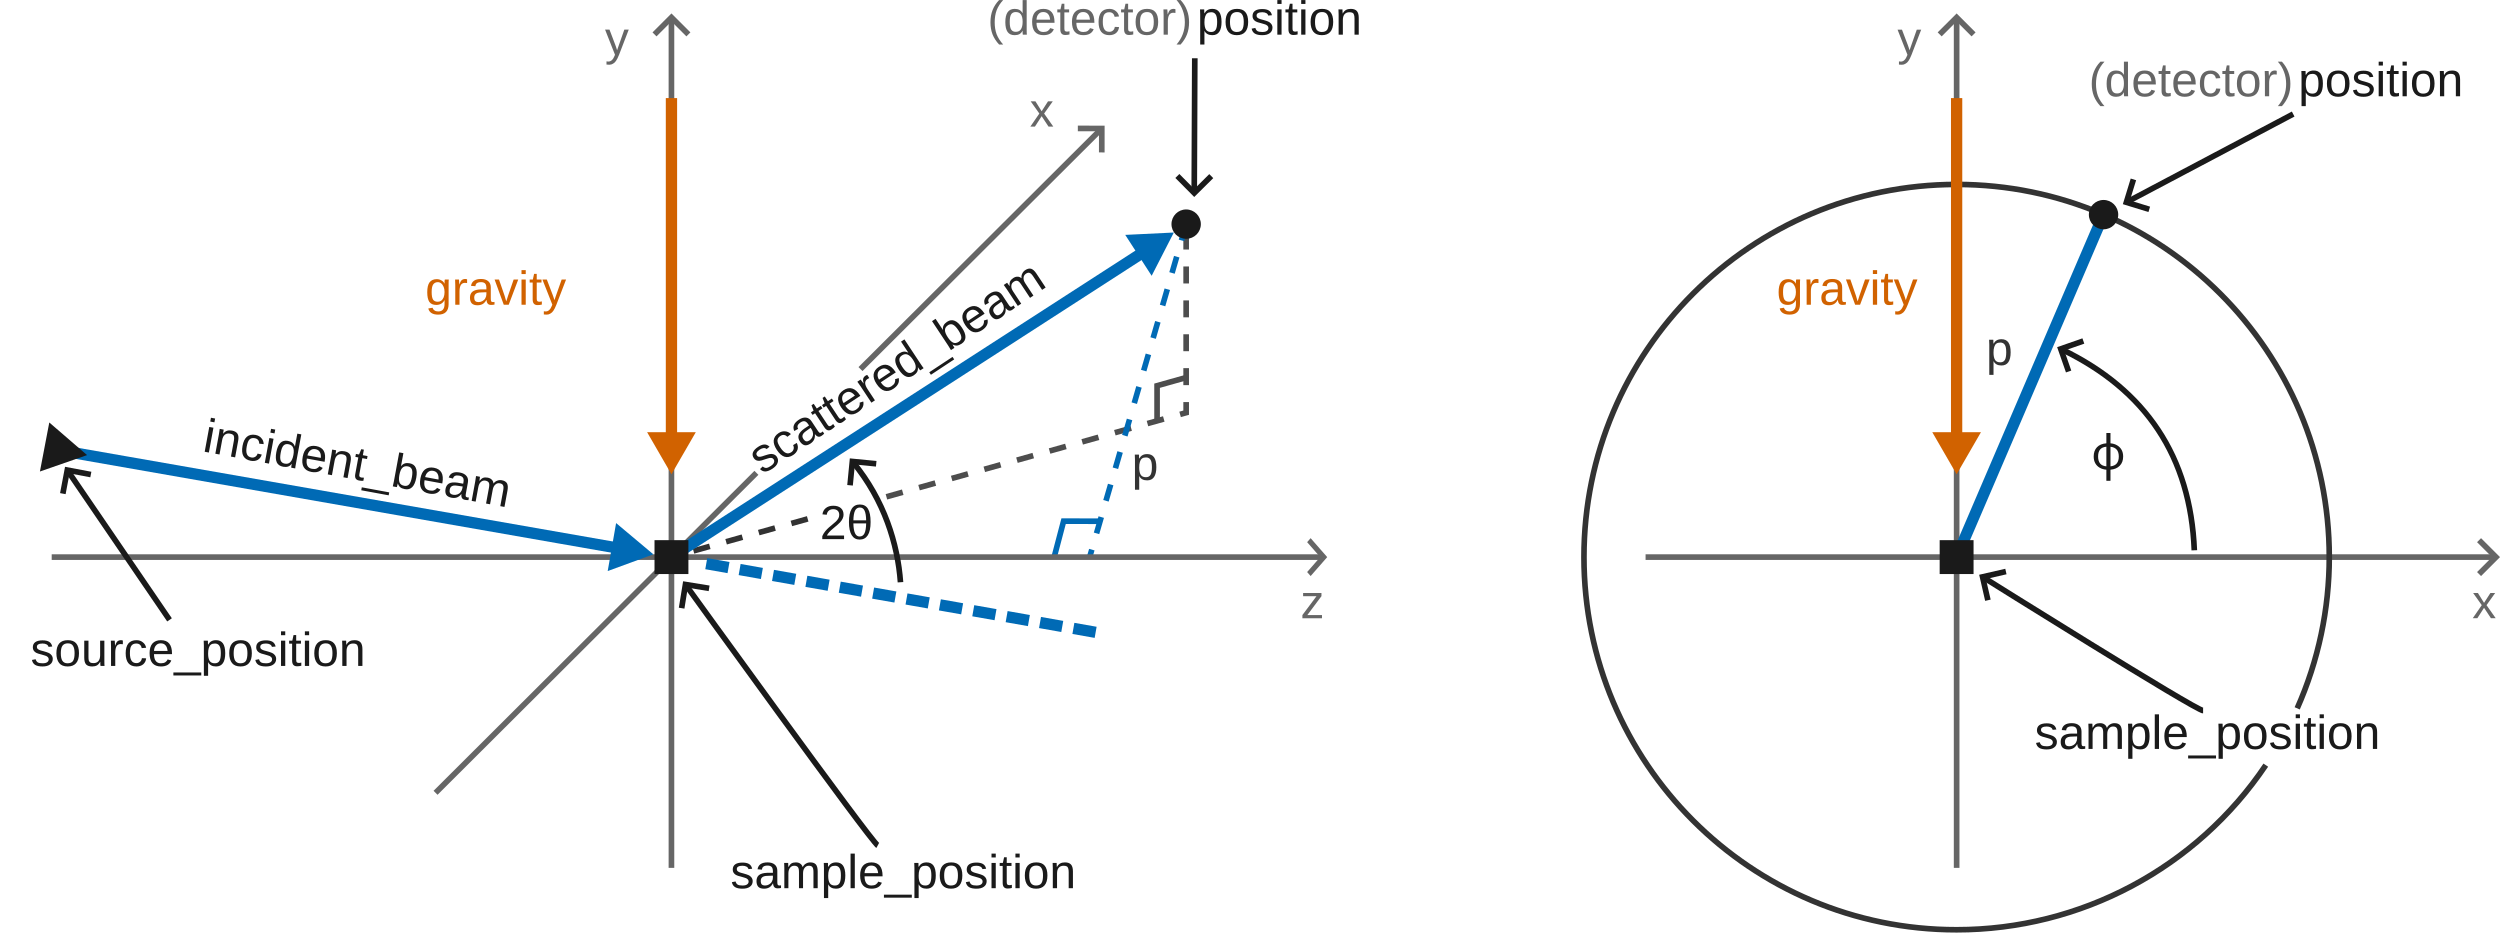
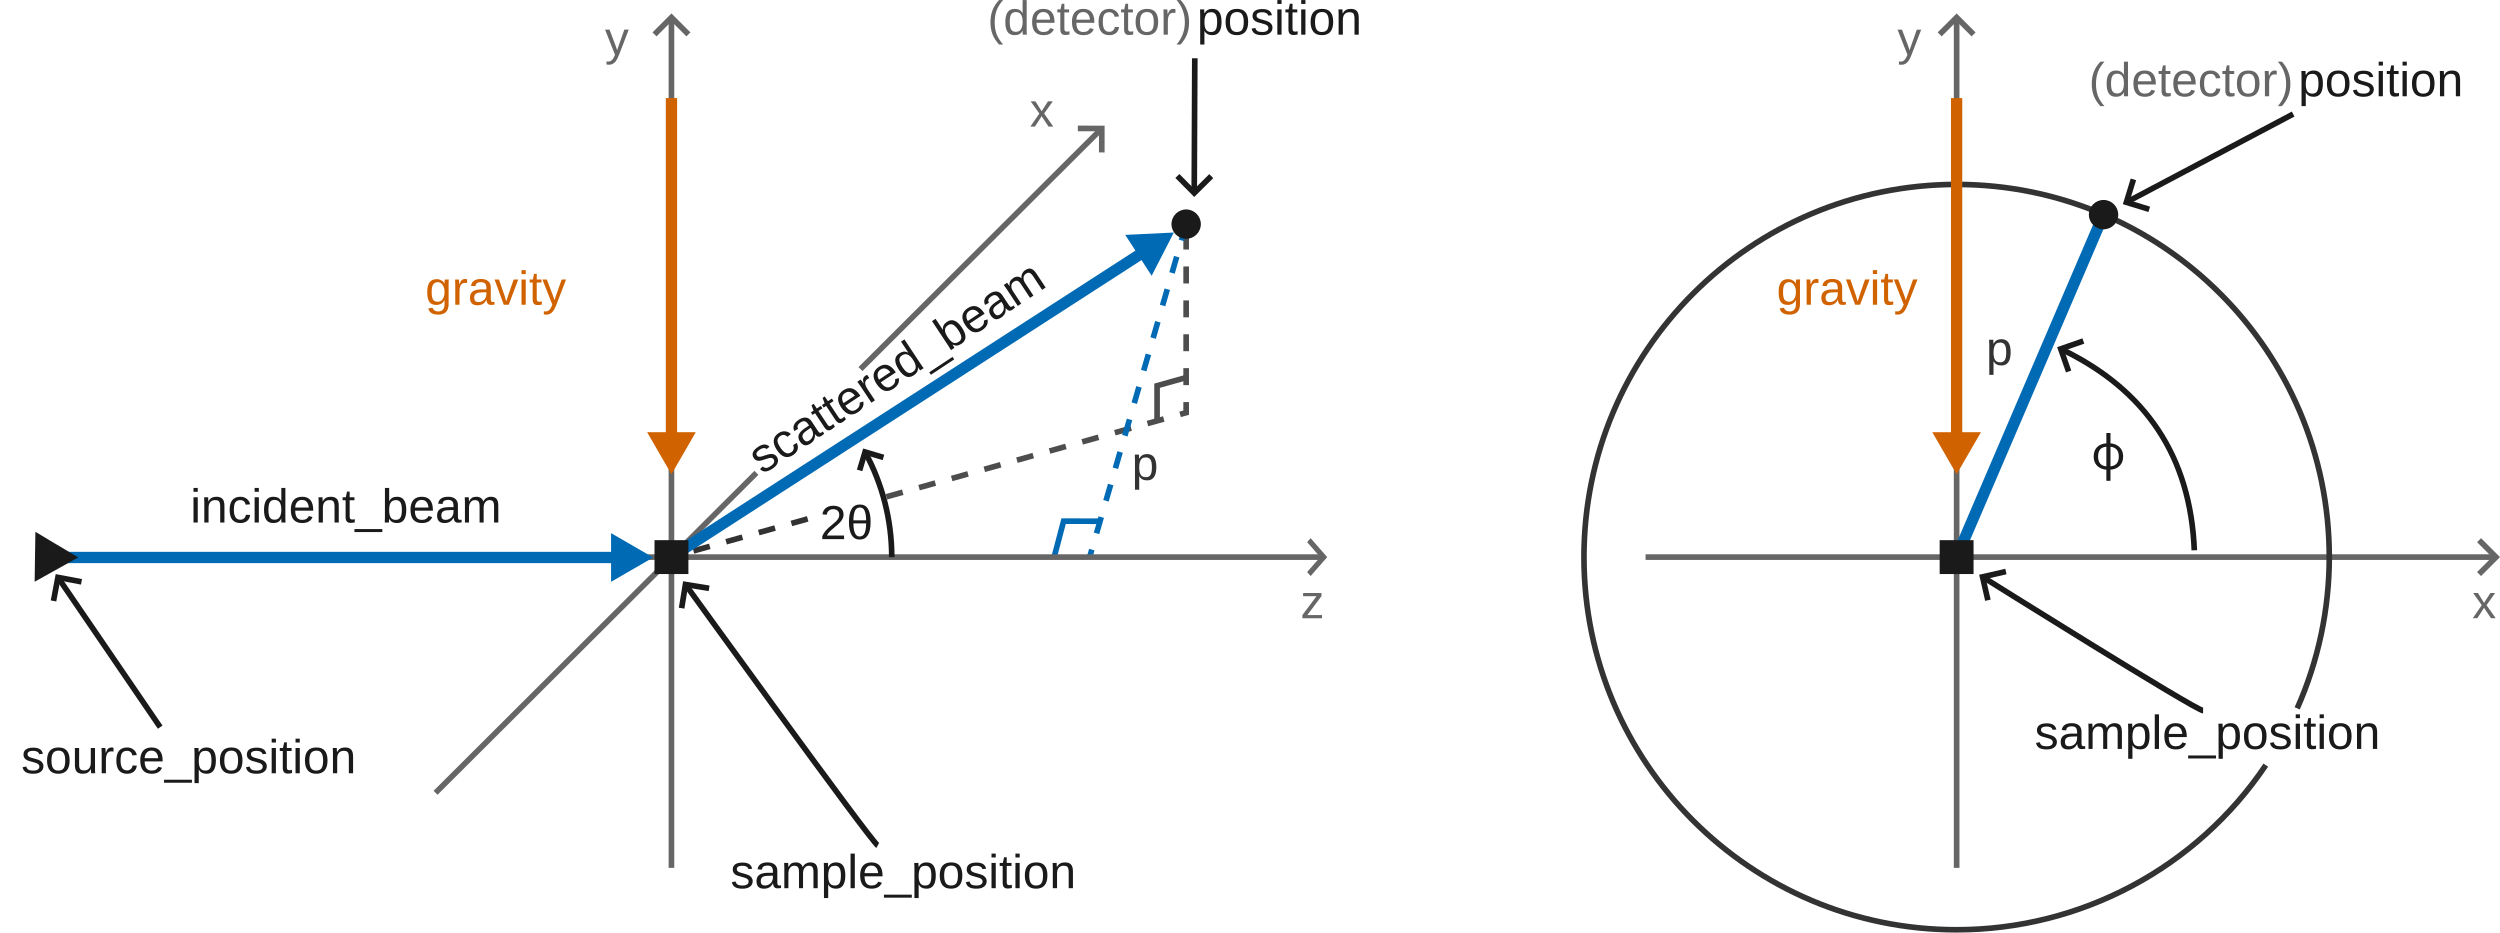
<svg xmlns="http://www.w3.org/2000/svg" width="836.417" height="312.012" viewBox="0 0 221.302 82.553" version="1.1" id="svg5" xml:space="preserve">
  <defs id="defs2" />
  <g id="layer1-6" transform="translate(101.07,-94.0601)">
    <g id="path118" transform="translate(-802.0024,-256.6816)">
      <path style="color:#000000;fill:#666666;stroke-dashoffset:8.504;-inkscape-stroke:none" d="m 873.885,352.41 v 75.156 h 0.5 v -75.156 z" id="path156" />
      <g id="g155">
        <path style="color:#000000;fill:#666666;-inkscape-stroke:none" d="m 874.135,351.932 -1.678,1.676 0.354,0.354 1.322,-1.324 1.324,1.324 0.354,-0.354 z" id="path155" />
      </g>
    </g>
    <g id="path120" transform="translate(-802.0024,-256.6816)">
      <path style="color:#000000;fill:#666666;stroke-dashoffset:8.504;-inkscape-stroke:none" d="m 846.6,399.807 v 0.5 h 75.156 v -0.5 z" id="path158" />
      <g id="g157">
        <path style="color:#000000;fill:#666666;-inkscape-stroke:none" d="m 920.557,398.381 -0.354,0.354 1.324,1.324 -1.324,1.322 0.354,0.354 1.678,-1.678 z" id="path157" />
      </g>
    </g>
    <path id="path121" style="fill:none;fill-opacity:1;stroke:#333333;stroke-width:0.5;stroke-dasharray:none;stroke-dashoffset:8.504;stroke-opacity:1" d="m 99.5,161.791 a 32.988,32.988 0 0 1 -27.369,14.572 32.988,32.988 0 0 1 -32.988,-32.988 32.988,32.988 0 0 1 32.988,-32.988 32.988,32.988 0 0 1 32.988,32.988 v 0 a 32.988,32.988 0 0 1 -2.839,13.389" />
    <path style="fill:none;fill-opacity:1;stroke:#006ab5;stroke-width:1;stroke-dasharray:none;stroke-dashoffset:8.504;stroke-opacity:1" d="M 72.131,143.375 85.138,113.06" id="path122" />
    <rect style="fill:#1a1a1a;fill-opacity:1;stroke-width:1" id="rect122" width="3" height="3" x="70.631" y="141.875" />
    <circle style="fill:#1a1a1a;fill-opacity:1;stroke:none;stroke-width:0.4;stroke-dasharray:none;stroke-dashoffset:0;stroke-opacity:1" id="circle121" cx="85.138" cy="113.06" r="1.3" />
    <text xml:space="preserve" style="font-style:normal;font-variant:normal;font-weight:normal;font-stretch:normal;font-size:4.233px;line-height:9.865px;font-family:Arial;-inkscape-font-specification:'Arial, Normal';font-variant-ligatures:normal;font-variant-caps:normal;font-variant-numeric:normal;font-variant-east-asian:normal;fill:#666666;fill-opacity:1;stroke:none;stroke-width:0.4;stroke-dasharray:none;stroke-dashoffset:0;stroke-opacity:1" x="117.775" y="148.786" id="text122">
      <tspan id="tspan122" style="font-style:normal;font-variant:normal;font-weight:normal;font-stretch:normal;font-size:4.233px;font-family:Arial;-inkscape-font-specification:'Arial, Normal';font-variant-ligatures:normal;font-variant-caps:normal;font-variant-numeric:normal;font-variant-east-asian:normal;fill:#666666;fill-opacity:1;stroke:none;stroke-width:0.4" x="117.775" y="148.786">x</tspan>
    </text>
    <text xml:space="preserve" style="font-style:normal;font-variant:normal;font-weight:normal;font-stretch:normal;font-size:4.233px;line-height:9.865px;font-family:Arial;-inkscape-font-specification:'Arial, Normal';font-variant-ligatures:normal;font-variant-caps:normal;font-variant-numeric:normal;font-variant-east-asian:normal;fill:#666666;fill-opacity:1;stroke:none;stroke-width:0.4;stroke-dasharray:none;stroke-dashoffset:0;stroke-opacity:1" x="66.888" y="98.917" id="text123">
      <tspan id="tspan123" style="font-style:normal;font-variant:normal;font-weight:normal;font-stretch:normal;font-size:4.233px;font-family:Arial;-inkscape-font-specification:'Arial, Normal';font-variant-ligatures:normal;font-variant-caps:normal;font-variant-numeric:normal;font-variant-east-asian:normal;fill:#666666;fill-opacity:1;stroke:none;stroke-width:0.4" x="66.888" y="98.917">y</tspan>
    </text>
    <path style="font-size:4.233px;line-height:6.577px;font-family:'Noto Sans';-inkscape-font-specification:'Noto Sans';fill:#1a1a1a;stroke-width:0.794" d="m 85.387,136.621 v -0.982 q -0.334,-0.03 -0.588,-0.174 -0.254,-0.148 -0.394,-0.398 -0.14,-0.254 -0.14,-0.597 0,-0.516 0.292,-0.821 0.292,-0.305 0.83,-0.347 v -0.914 h 0.364 v 0.914 q 0.339,0.03 0.588,0.178 0.254,0.148 0.394,0.398 0.14,0.25 0.14,0.593 0,0.512 -0.301,0.817 -0.296,0.305 -0.821,0.351 v 0.982 z m 0,-1.278 v -1.74 q -0.389,0.038 -0.563,0.258 -0.169,0.22 -0.169,0.61 0,0.389 0.174,0.614 0.174,0.22 0.559,0.258 z m 0.364,0 q 0.381,-0.042 0.559,-0.262 0.178,-0.224 0.178,-0.61 0,-0.783 -0.737,-0.864 z" id="text124" aria-label="φ" />
    <g id="path124" transform="translate(-802.0024,-256.6816)">
      <path style="color:#000000;fill:#1a1a1a;stroke-dashoffset:8.504;-inkscape-stroke:none" d="m 883.57,381.455 -0.217,0.451 c 7.351,3.549 11.239,9.325 11.572,17.557 l 0.5,-0.019 c -0.339,-8.38 -4.374,-14.376 -11.855,-17.988 z" id="path152" />
      <g id="g151">
        <path style="color:#000000;fill:#1a1a1a;-inkscape-stroke:none" d="m 885.27,380.691 -2.238,0.781 0.781,2.238 0.471,-0.164 -0.615,-1.768 1.766,-0.615 z" id="path151" />
      </g>
    </g>
    <text xml:space="preserve" style="font-style:normal;font-variant:normal;font-weight:normal;font-stretch:normal;font-size:4.233px;line-height:9.865px;font-family:Arial;-inkscape-font-specification:'Arial, Normal';font-variant-ligatures:normal;font-variant-caps:normal;font-variant-numeric:normal;font-variant-east-asian:normal;fill:#333333;fill-opacity:1;stroke:none;stroke-width:0.5;stroke-dasharray:none;stroke-dashoffset:8.504;stroke-opacity:1" x="74.742" y="126.367" id="text125">
      <tspan id="tspan125" style="font-style:normal;font-variant:normal;font-weight:normal;font-stretch:normal;font-size:4.233px;line-height:9.865px;font-family:Arial;-inkscape-font-specification:'Arial, Normal';font-variant-ligatures:normal;font-variant-caps:normal;font-variant-numeric:normal;font-variant-east-asian:normal;fill:#333333;fill-opacity:1;stroke:none;stroke-width:0.5" x="74.742" y="126.367">p</tspan>
    </text>
    <text xml:space="preserve" style="font-style:normal;font-variant:normal;font-weight:normal;font-stretch:normal;font-size:4.233px;line-height:9.865px;font-family:Arial;-inkscape-font-specification:'Arial, Normal';font-variant-ligatures:normal;font-variant-caps:normal;font-variant-numeric:normal;font-variant-east-asian:normal;fill:#1a1a1a;fill-opacity:1;stroke:none;stroke-width:0.4;stroke-dasharray:none;stroke-dashoffset:0;stroke-opacity:1" x="102.381" y="102.582" id="text126">
      <tspan style="font-style:normal;font-variant:normal;font-weight:normal;font-stretch:normal;font-size:4.233px;font-family:Arial;-inkscape-font-specification:'Arial, Normal';font-variant-ligatures:normal;font-variant-caps:normal;font-variant-numeric:normal;font-variant-east-asian:normal;fill:#1a1a1a;stroke-width:0.4" x="102.381" y="102.582" id="tspan126">position</tspan>
    </text>
    <text xml:space="preserve" style="font-style:normal;font-variant:normal;font-weight:normal;font-stretch:normal;font-size:4.233px;line-height:9.865px;font-family:Arial;-inkscape-font-specification:'Arial, Normal';font-variant-ligatures:normal;font-variant-caps:normal;font-variant-numeric:normal;font-variant-east-asian:normal;fill:#666666;fill-opacity:1;stroke:none;stroke-width:0.4;stroke-dasharray:none;stroke-dashoffset:0;stroke-opacity:1" x="83.83" y="102.582" id="text127">
      <tspan style="font-style:normal;font-variant:normal;font-weight:normal;font-stretch:normal;font-size:4.233px;font-family:Arial;-inkscape-font-specification:'Arial, Normal';font-variant-ligatures:normal;font-variant-caps:normal;font-variant-numeric:normal;font-variant-east-asian:normal;fill:#666666;fill-opacity:1;stroke-width:0.4" x="83.83" y="102.582" id="tspan127">(detector)</tspan>
    </text>
    <g id="path127" transform="translate(-802.0024,-256.6816)">
      <path style="color:#000000;fill:#1a1a1a;stroke-dashoffset:8.504;-inkscape-stroke:none" d="m 903.809,360.615 -14.656,7.754 0.234,0.441 14.656,-7.752 z" id="path154" />
      <g id="g153">
        <path style="color:#000000;fill:#1a1a1a;-inkscape-stroke:none" d="m 889.545,366.547 -0.697,2.268 2.266,0.697 0.146,-0.477 -1.787,-0.551 0.551,-1.789 z" id="path153" />
      </g>
    </g>
    <text xml:space="preserve" style="font-style:normal;font-variant:normal;font-weight:normal;font-stretch:normal;font-size:4.233px;line-height:9.865px;font-family:Arial;-inkscape-font-specification:'Arial, Normal';font-variant-ligatures:normal;font-variant-caps:normal;font-variant-numeric:normal;font-variant-east-asian:normal;fill:#1a1a1a;fill-opacity:1;stroke:none;stroke-width:0.4;stroke-dasharray:none;stroke-dashoffset:0;stroke-opacity:1" x="79.038" y="160.356" id="text128">
      <tspan style="font-style:normal;font-variant:normal;font-weight:normal;font-stretch:normal;font-size:4.233px;font-family:Arial;-inkscape-font-specification:'Arial, Normal';font-variant-ligatures:normal;font-variant-caps:normal;font-variant-numeric:normal;font-variant-east-asian:normal;fill:#1a1a1a;stroke-width:0.4" x="79.038" y="160.356" id="tspan128">sample_position</tspan>
    </text>
    <g id="path128" transform="translate(-802.0024,-256.6816)">
      <path style="color:#000000;fill:#1a1a1a;stroke-dashoffset:8.504;-inkscape-stroke:none" d="m 876.668,401.662 -0.266,0.424 c 0,0 4.692,2.941 9.467,5.883 2.387,1.471 4.796,2.943 6.648,4.047 0.926,0.552 1.714,1.012 2.293,1.336 0.29,0.162 0.525,0.289 0.705,0.379 0.09,0.045 0.166,0.081 0.23,0.107 0.064,0.026 0.092,0.051 0.207,0.051 v -0.5 c 0.074,0 0.025,0.005 -0.019,-0.014 -0.045,-0.018 -0.112,-0.05 -0.195,-0.092 -0.167,-0.083 -0.398,-0.207 -0.684,-0.367 -0.571,-0.32 -1.357,-0.779 -2.281,-1.33 -1.849,-1.102 -4.255,-2.573 -6.641,-4.043 -4.772,-2.941 -9.465,-5.881 -9.465,-5.881 z" id="path150" />
      <g id="g149">
        <path style="color:#000000;fill:#1a1a1a;-inkscape-stroke:none" d="m 878.441,401.09 -2.311,0.529 0.529,2.311 0.488,-0.111 -0.42,-1.824 1.824,-0.418 z" id="path149" />
      </g>
    </g>
    <g id="g137" transform="translate(-441.9584,79.45834)">
      <path style="color:#000000;fill:#d16200;-inkscape-stroke:none" d="m 513.59,23.285 v 30.816 h 1 V 23.285 Z" id="path133" />
      <g id="g136">
        <g id="g135">
          <path style="color:#000000;fill:#d16200;fill-rule:evenodd;-inkscape-stroke:none" d="m 514.091,56.122 -1.75,-3.027 h 3.5 z" id="path134" />
          <path style="color:#000000;fill:#d16200;fill-rule:evenodd;-inkscape-stroke:none" d="m 511.936,52.861 2.154,3.727 2.154,-3.727 z m 0.809,0.467 h 2.693 l -1.348,2.328 z" id="path135" />
        </g>
      </g>
    </g>
    <text xml:space="preserve" style="font-style:normal;font-variant:normal;font-weight:normal;font-stretch:normal;font-size:4.233px;line-height:9.865px;font-family:Arial;-inkscape-font-specification:'Arial, Normal';font-variant-ligatures:normal;font-variant-caps:normal;font-variant-numeric:normal;font-variant-east-asian:normal;fill:#d16200;fill-opacity:1;stroke:none;stroke-width:0.4;stroke-dasharray:none;stroke-dashoffset:0;stroke-opacity:1" x="56.204" y="121.037" id="text137">
      <tspan id="tspan137" style="font-style:normal;font-variant:normal;font-weight:normal;font-stretch:normal;font-size:4.233px;font-family:Arial;-inkscape-font-specification:'Arial, Normal';font-variant-ligatures:normal;font-variant-caps:normal;font-variant-numeric:normal;font-variant-east-asian:normal;fill:#d16200;fill-opacity:1;stroke:none;stroke-width:0.4" x="56.204" y="121.037">gravity</tspan>
    </text>
  </g>
  <path id="path112" style="fill:none;fill-opacity:1;stroke:#666666;stroke-width:0.5;stroke-dasharray:none;stroke-dashoffset:8.504;stroke-opacity:1" d="m 38.555,70.179 28.404,-28.323" />
  <path id="path108" style="fill:none;fill-opacity:1;stroke:#323232;stroke-width:0.5;stroke-dasharray:1.5, 1.5;stroke-dashoffset:2.25;stroke-opacity:1" d="m 72.219,45.729 -12.781,3.586" />
  <path id="path109" style="fill:none;fill-opacity:1;stroke:#4d4d4d;stroke-width:0.5;stroke-dasharray:1.5, 1.5;stroke-dashoffset:2.25;stroke-opacity:1" d="m 105,19.84 v 16.692 l -27.089,7.6" />
  <path id="path68" style="fill:none;fill-opacity:1;stroke:#006ab5;stroke-width:0.5;stroke-dasharray:none;stroke-dashoffset:8.504;stroke-opacity:1" d="m 93.315,49.316 0.836,-3.183 3.226,0.007" />
  <path style="fill:none;fill-opacity:1;stroke:#006ab5;stroke-width:0.5;stroke-dasharray:1.5, 1.5;stroke-dashoffset:0;stroke-opacity:1" d="m 105,19.84 -8.539,29.458" id="path70" />
  <text xml:space="preserve" style="font-style:normal;font-variant:normal;font-weight:normal;font-stretch:normal;font-size:4.233px;line-height:9.865px;font-family:Arial;-inkscape-font-specification:'Arial, Normal';font-variant-ligatures:normal;font-variant-caps:normal;font-variant-numeric:normal;font-variant-east-asian:normal;fill:#1a1a1a;fill-opacity:1;stroke:none;stroke-width:0.4;stroke-dasharray:none;stroke-dashoffset:0;stroke-opacity:1" x="105.961" y="3.068" id="text70">
    <tspan style="font-style:normal;font-variant:normal;font-weight:normal;font-stretch:normal;font-size:4.233px;font-family:Arial;-inkscape-font-specification:'Arial, Normal';font-variant-ligatures:normal;font-variant-caps:normal;font-variant-numeric:normal;font-variant-east-asian:normal;fill:#1a1a1a;stroke-width:0.4" x="105.961" y="3.068" id="tspan70">position</tspan>
  </text>
  <text xml:space="preserve" style="font-style:normal;font-variant:normal;font-weight:normal;font-stretch:normal;font-size:4.233px;line-height:9.865px;font-family:Arial;-inkscape-font-specification:'Arial, Normal';font-variant-ligatures:normal;font-variant-caps:normal;font-variant-numeric:normal;font-variant-east-asian:normal;fill:#666666;fill-opacity:1;stroke:none;stroke-width:0.4;stroke-dasharray:none;stroke-dashoffset:0;stroke-opacity:1" x="87.41" y="3.068" id="text71">
    <tspan style="font-style:normal;font-variant:normal;font-weight:normal;font-stretch:normal;font-size:4.233px;font-family:Arial;-inkscape-font-specification:'Arial, Normal';font-variant-ligatures:normal;font-variant-caps:normal;font-variant-numeric:normal;font-variant-east-asian:normal;fill:#666666;fill-opacity:1;stroke-width:0.4" x="87.41" y="3.068" id="tspan71">(detector)</tspan>
  </text>
  <text xml:space="preserve" style="font-style:normal;font-variant:normal;font-weight:normal;font-stretch:normal;font-size:4.233px;line-height:9.865px;font-family:Arial;-inkscape-font-specification:'Arial, Normal';font-variant-ligatures:normal;font-variant-caps:normal;font-variant-numeric:normal;font-variant-east-asian:normal;fill:#1a1a1a;fill-opacity:1;stroke:none;stroke-width:0.4;stroke-dasharray:none;stroke-dashoffset:0;stroke-opacity:1" x="64.66" y="78.621" id="text72">
    <tspan style="font-style:normal;font-variant:normal;font-weight:normal;font-stretch:normal;font-size:4.233px;font-family:Arial;-inkscape-font-specification:'Arial, Normal';font-variant-ligatures:normal;font-variant-caps:normal;font-variant-numeric:normal;font-variant-east-asian:normal;fill:#1a1a1a;stroke-width:0.4" x="64.66" y="78.621" id="tspan72">sample_position</tspan>
  </text>
-   <text xml:space="preserve" style="font-style:normal;font-variant:normal;font-weight:normal;font-stretch:normal;font-size:4.233px;line-height:9.865px;font-family:Arial;-inkscape-font-specification:'Arial, Normal';font-variant-ligatures:normal;font-variant-caps:normal;font-variant-numeric:normal;font-variant-east-asian:normal;fill:#1a1a1a;fill-opacity:1;stroke:none;stroke-width:0.4;stroke-dasharray:none;stroke-dashoffset:0;stroke-opacity:1" x="2.702" y="58.95" id="text73">
+   <text xml:space="preserve" style="font-style:normal;font-variant:normal;font-weight:normal;font-stretch:normal;font-size:4.233px;line-height:9.865px;font-family:Arial;-inkscape-font-specification:'Arial, Normal';font-variant-ligatures:normal;font-variant-caps:normal;font-variant-numeric:normal;font-variant-east-asian:normal;fill:#1a1a1a;fill-opacity:1;stroke:none;stroke-width:0.4;stroke-dasharray:none;stroke-dashoffset:0;stroke-opacity:1" x="2.702" y="58.95" id="text73" transform="translate(-0.827047,9.49812)">
    <tspan style="font-style:normal;font-variant:normal;font-weight:normal;font-stretch:normal;font-size:4.233px;font-family:Arial;-inkscape-font-specification:'Arial, Normal';font-variant-ligatures:normal;font-variant-caps:normal;font-variant-numeric:normal;font-variant-east-asian:normal;fill:#1a1a1a;stroke-width:0.4" x="2.702" y="58.95" id="tspan73">source_position</tspan>
  </text>
  <g id="g1">
    <path id="path73" style="color:#000000;fill:#666666;stroke-width:1;-inkscape-stroke:none" d="M 4.576 49.066 L 4.576 49.566 L 27.983 49.566 L 117.067 49.566 L 117.067 49.066 L 27.983 49.066 L 4.576 49.066 z " />
    <g id="g74" style="stroke-width:1.069" transform="matrix(0.8745513,0,0,1,-385.7502,-13.88876)">
      <path style="color:#000000;fill:#666666;stroke-width:1.069;-inkscape-stroke:none" d="m 573.744,61.527 -0.354,0.354 1.324,1.322 -1.324,1.324 0.354,0.354 1.678,-1.676 z" id="path74" />
    </g>
  </g>
  <g id="g77" transform="translate(-454.6532,-13.88876)">
    <path style="color:#000000;fill:#666666;-inkscape-stroke:none" d="m 513.84,15.557 v 75.156 h 0.5 v -75.156 z" id="path75" />
    <g id="g76">
      <path style="color:#000000;fill:#666666;-inkscape-stroke:none" d="m 514.09,15.078 -1.676,1.678 0.354,0.354 1.322,-1.324 1.324,1.324 0.354,-0.354 z" id="path76" />
    </g>
  </g>
  <text xml:space="preserve" style="font-style:normal;font-variant:normal;font-weight:normal;font-stretch:normal;font-size:4.233px;line-height:9.865px;font-family:Arial;-inkscape-font-specification:'Arial, Normal';font-variant-ligatures:normal;font-variant-caps:normal;font-variant-numeric:normal;font-variant-east-asian:normal;fill:#666666;fill-opacity:1;stroke:none;stroke-width:0.4;stroke-dasharray:none;stroke-dashoffset:0;stroke-opacity:1" x="115.116" y="54.726" id="text79">
    <tspan id="tspan79" style="font-style:normal;font-variant:normal;font-weight:normal;font-stretch:normal;font-size:4.233px;font-family:Arial;-inkscape-font-specification:'Arial, Normal';font-variant-ligatures:normal;font-variant-caps:normal;font-variant-numeric:normal;font-variant-east-asian:normal;fill:#666666;fill-opacity:1;stroke:none;stroke-width:0.4" x="115.116" y="54.726">z</tspan>
  </text>
  <text xml:space="preserve" style="font-style:normal;font-variant:normal;font-weight:normal;font-stretch:normal;font-size:4.233px;line-height:9.865px;font-family:Arial;-inkscape-font-specification:'Arial, Normal';font-variant-ligatures:normal;font-variant-caps:normal;font-variant-numeric:normal;font-variant-east-asian:normal;fill:#666666;fill-opacity:1;stroke:none;stroke-width:0.4;stroke-dasharray:none;stroke-dashoffset:0;stroke-opacity:1" x="91.16" y="11.208" id="text80">
    <tspan id="tspan80" style="font-style:normal;font-variant:normal;font-weight:normal;font-stretch:normal;font-size:4.233px;font-family:Arial;-inkscape-font-specification:'Arial, Normal';font-variant-ligatures:normal;font-variant-caps:normal;font-variant-numeric:normal;font-variant-east-asian:normal;fill:#666666;fill-opacity:1;stroke:none;stroke-width:0.4" x="91.16" y="11.208">x</tspan>
  </text>
  <text xml:space="preserve" style="font-style:normal;font-variant:normal;font-weight:normal;font-stretch:normal;font-size:4.233px;line-height:9.865px;font-family:Arial;-inkscape-font-specification:'Arial, Normal';font-variant-ligatures:normal;font-variant-caps:normal;font-variant-numeric:normal;font-variant-east-asian:normal;fill:#666666;fill-opacity:1;stroke:none;stroke-width:0.4;stroke-dasharray:none;stroke-dashoffset:0;stroke-opacity:1" x="53.548" y="4.857" id="text81">
    <tspan id="tspan81" style="font-style:normal;font-variant:normal;font-weight:normal;font-stretch:normal;font-size:4.233px;font-family:Arial;-inkscape-font-specification:'Arial, Normal';font-variant-ligatures:normal;font-variant-caps:normal;font-variant-numeric:normal;font-variant-east-asian:normal;fill:#666666;fill-opacity:1;stroke:none;stroke-width:0.4" x="53.548" y="4.857">y</tspan>
  </text>
-   <g id="g85" transform="rotate(9.932943,366.8166,-2563.5)">
+   <g id="g85" transform="translate(-455.306,-13.8562)">
    <path style="color:#000000;fill:#006ab5;-inkscape-stroke:none" d="m 460.18,62.705 v 1 h 50.459 v -1 z" id="path81" />
    <g id="g84">
      <g id="g83">
        <path style="color:#000000;fill:#006ab5;fill-rule:evenodd;-inkscape-stroke:none" d="m 512.658,63.204 -3.027,1.75 v -3.5 z" id="path82" />
        <path style="color:#000000;fill:#006ab5;fill-rule:evenodd;-inkscape-stroke:none" d="m 509.398,61.049 v 4.311 l 3.727,-2.154 z m 0.465,0.809 2.328,1.346 -2.328,1.348 z" id="path83-5" />
      </g>
    </g>
  </g>
  <circle style="fill:#1a1a1a;fill-opacity:1;stroke:none;stroke-width:0.4;stroke-dasharray:none;stroke-dashoffset:0;stroke-opacity:1" id="circle85" cx="105" cy="19.84" r="1.3" />
  <g id="g89" transform="rotate(-32.84358,236.2082,736.1191)">
    <path style="color:#000000;fill:#006ab5;-inkscape-stroke:none" d="m 460.18,62.705 v 1 h 50.459 v -1 z" id="path85" />
    <g id="g88">
      <g id="g87">
        <path style="color:#000000;fill:#006ab5;fill-rule:evenodd;-inkscape-stroke:none" d="m 512.658,63.204 -3.027,1.75 v -3.5 z" id="path86" />
        <path style="color:#000000;fill:#006ab5;fill-rule:evenodd;-inkscape-stroke:none" d="m 509.398,61.049 v 4.311 l 3.727,-2.154 z m 0.465,0.809 2.328,1.346 -2.328,1.348 z" id="path87" />
      </g>
    </g>
  </g>
  <rect style="fill:#1a1a1a;fill-opacity:1;stroke-width:1" id="rect89" width="3" height="3" x="57.938" y="47.815" />
-   <path style="fill:#1a1a1a;fill-opacity:1;stroke:none;stroke-width:1" id="path89" d="m 3.534,41.739 0.829,-4.341 3.345,2.888 z" />
+   <path style="fill:#1a1a1a;fill-opacity:1;stroke:none;stroke-width:1" id="path89" d="m 3.534,41.739 0.829,-4.341 3.345,2.888 z" transform="rotate(-9.932943,59.43766,49.31531)" />
  <path id="path90" style="fill:none;fill-opacity:1;stroke:#4d4d4d;stroke-width:0.5;stroke-dasharray:none;stroke-dashoffset:0;stroke-opacity:1" d="m 102.426,37.109 v -2.965 l 2.7,-0.761" />
  <path d="m 72.789,47.724 v -0.263 q 0.105,-0.242 0.256,-0.426 0.153,-0.186 0.32,-0.335 0.167,-0.151 0.331,-0.279 0.165,-0.128 0.298,-0.256 0.132,-0.128 0.213,-0.269 0.083,-0.141 0.083,-0.318 0,-0.24 -0.141,-0.372 -0.141,-0.132 -0.391,-0.132 -0.238,0 -0.393,0.13 -0.153,0.128 -0.18,0.362 l -0.38,-0.035 q 0.041,-0.349 0.296,-0.556 0.256,-0.207 0.657,-0.207 0.44,0 0.676,0.209 0.238,0.207 0.238,0.589 0,0.17 -0.079,0.337 -0.076,0.167 -0.229,0.335 -0.153,0.167 -0.585,0.519 -0.238,0.194 -0.378,0.351 -0.141,0.155 -0.203,0.3 h 1.519 v 0.316 z m 4.277,-1.515 q 0,0.788 -0.248,1.172 -0.248,0.384 -0.719,0.384 -0.463,0 -0.707,-0.393 -0.242,-0.395 -0.242,-1.164 0,-1.55 0.961,-1.55 0.494,0 0.723,0.382 0.232,0.38 0.232,1.168 z m -0.972,1.282 q 0.296,0 0.432,-0.281 0.136,-0.283 0.147,-0.876 h -1.131 q 0.01,0.571 0.143,0.864 0.134,0.294 0.409,0.294 z m 0.023,-2.565 q -0.294,0 -0.428,0.277 -0.134,0.275 -0.147,0.86 h 1.131 q -0.01,-0.585 -0.141,-0.86 -0.128,-0.277 -0.415,-0.277 z" id="text90" style="font-size:4.233px;line-height:9.865px;font-family:Arial;-inkscape-font-specification:'Arial, Normal';fill:#1a1a1a;stroke-width:0.794" aria-label="2θ" />
-   <g id="path91" transform="translate(-639.2118,-347.7547)">
-     <path style="color:#000000;fill:#1a1a1a;stroke-dashoffset:8.504;-inkscape-stroke:none" d="m 714.938,388.541 -0.387,0.316 c 2.696,3.278 3.883,7.114 4.123,10.455 l 0.498,-0.035 c -0.247,-3.431 -1.462,-7.366 -4.234,-10.736 z" id="path144" />
-     <g id="g143">
-       <path style="color:#000000;fill:#1a1a1a;-inkscape-stroke:none" d="m 714.439,388.33 -0.229,2.359 0.496,0.049 0.182,-1.863 1.863,0.182 0.049,-0.498 z" id="path143" />
-     </g>
+   <g id="path91">
+     <path style="fill:none;stroke:#1a1a1a;stroke-width:0.5;stroke-opacity:1" id="path144" d="M 78.938,49.315 A 19.5,19.5 0 0 0 76.575,40.011" />
+     <path style="fill:none;stroke:#1a1a1a;stroke-width:0.5;stroke-opacity:1" id="path143" d="M 76.092,41.641 L 76.575,40.011 L 78.205,40.493" />
  </g>
  <g id="g96" transform="translate(-454.6522,-14.60175)">
    <path style="color:#000000;fill:#d16200;-inkscape-stroke:none" d="m 513.59,23.285 v 30.816 h 1 V 23.285 Z" id="path92" />
    <g id="g95">
      <g id="g94">
        <path style="color:#000000;fill:#d16200;fill-rule:evenodd;-inkscape-stroke:none" d="m 514.091,56.122 -1.75,-3.027 h 3.5 z" id="path93" />
        <path style="color:#000000;fill:#d16200;fill-rule:evenodd;-inkscape-stroke:none" d="m 511.936,52.861 2.154,3.727 2.154,-3.727 z m 0.809,0.467 h 2.693 l -1.348,2.328 z" id="path94" />
      </g>
    </g>
  </g>
  <text xml:space="preserve" style="font-style:normal;font-variant:normal;font-weight:normal;font-stretch:normal;font-size:4.233px;line-height:9.865px;font-family:Arial;-inkscape-font-specification:'Arial, Normal';font-variant-ligatures:normal;font-variant-caps:normal;font-variant-numeric:normal;font-variant-east-asian:normal;fill:#d16200;fill-opacity:1;stroke:none;stroke-width:0.4;stroke-dasharray:none;stroke-dashoffset:0;stroke-opacity:1" x="37.647" y="26.977" id="text96">
    <tspan id="tspan96" style="font-style:normal;font-variant:normal;font-weight:normal;font-stretch:normal;font-size:4.233px;font-family:Arial;-inkscape-font-specification:'Arial, Normal';font-variant-ligatures:normal;font-variant-caps:normal;font-variant-numeric:normal;font-variant-east-asian:normal;fill:#d16200;fill-opacity:1;stroke:none;stroke-width:0.4" x="37.647" y="26.977">gravity</tspan>
  </text>
-   <text xml:space="preserve" style="font-style:normal;font-variant:normal;font-weight:normal;font-stretch:normal;font-size:4.233px;font-family:Arial;-inkscape-font-specification:'Arial, Normal';font-variant-ligatures:normal;font-variant-caps:normal;font-variant-numeric:normal;font-variant-east-asian:normal;fill:#1a1a1a;stroke:none;stroke-width:0.794;stroke-dasharray:none;stroke-dashoffset:0;stroke-opacity:1" x="24.777" y="36.051" id="text97" transform="rotate(10.42723)">
-     <tspan id="tspan97" style="font-style:normal;font-variant:normal;font-weight:normal;font-stretch:normal;font-size:4.233px;font-family:Arial;-inkscape-font-specification:'Arial, Normal';font-variant-ligatures:normal;font-variant-caps:normal;font-variant-numeric:normal;font-variant-east-asian:normal;fill:#1a1a1a;stroke:none;stroke-width:0.794" x="24.777" y="36.051">incident_beam</tspan>
+   <text xml:space="preserve" style="font-style:normal;font-variant:normal;font-weight:normal;font-stretch:normal;font-size:4.233px;font-family:Arial;-inkscape-font-specification:'Arial, Normal';font-variant-ligatures:normal;font-variant-caps:normal;font-variant-numeric:normal;font-variant-east-asian:normal;fill:#1a1a1a;stroke:none;stroke-width:0.794;stroke-dasharray:none;stroke-dashoffset:0;stroke-opacity:1" x="16.849" y="46.255" id="text97">
+     <tspan id="tspan97" style="font-style:normal;font-variant:normal;font-weight:normal;font-stretch:normal;font-size:4.233px;font-family:Arial;-inkscape-font-specification:'Arial, Normal';font-variant-ligatures:normal;font-variant-caps:normal;font-variant-numeric:normal;font-variant-east-asian:normal;fill:#1a1a1a;stroke:none;stroke-width:0.794" x="16.849" y="46.255">incident_beam</tspan>
  </text>
  <text xml:space="preserve" style="font-style:normal;font-variant:normal;font-weight:normal;font-stretch:normal;font-size:4.233px;font-family:Arial;-inkscape-font-specification:'Arial, Normal';font-variant-ligatures:normal;font-variant-caps:normal;font-variant-numeric:normal;font-variant-east-asian:normal;fill:#1a1a1a;stroke:none;stroke-width:0.794;stroke-dasharray:none;stroke-dashoffset:0;stroke-opacity:1" x="33.109" y="72.264" id="text98" transform="rotate(-33.45753)">
    <tspan id="tspan98" style="font-style:normal;font-variant:normal;font-weight:normal;font-stretch:normal;font-size:4.233px;font-family:Arial;-inkscape-font-specification:'Arial, Normal';font-variant-ligatures:normal;font-variant-caps:normal;font-variant-numeric:normal;font-variant-east-asian:normal;fill:#1a1a1a;stroke:none;stroke-width:0.794" x="33.109" y="72.264">scattered_beam</tspan>
  </text>
-   <g id="path98" transform="translate(-634.4187,-361.343)">
+   <g id="path98" transform="translate(-635.2457,-351.8449)">
    <path style="color:#000000;fill:#1a1a1a;stroke-dashoffset:8.504;-inkscape-stroke:none" d="m 640.652,402.918 -0.414,0.281 8.982,13.156 0.412,-0.283 z" id="path140" />
    <g id="g139">
      <path style="color:#000000;fill:#1a1a1a;-inkscape-stroke:none" d="m 640.176,402.664 -0.439,2.33 0.49,0.092 0.348,-1.838 1.838,0.346 0.094,-0.49 z" id="path139" />
    </g>
  </g>
  <g id="path99" transform="rotate(28.08707,1079.382,-1046.899)">
    <path style="color:#000000;fill:#1a1a1a;stroke-dashoffset:8.504;-inkscape-stroke:none" d="m 698.121,401.807 -0.219,0.449 c 0,0 6.283,3.077 12.648,6.154 3.183,1.539 6.385,3.078 8.834,4.232 1.224,0.577 2.26,1.059 3.012,1.396 0.376,0.169 0.682,0.301 0.906,0.393 0.112,0.046 0.204,0.082 0.277,0.107 0.074,0.026 0.094,0.051 0.213,0.051 v -0.5 c 0.079,0 0.011,-7.2e-4 -0.049,-0.021 -0.059,-0.021 -0.144,-0.053 -0.252,-0.098 -0.215,-0.088 -0.517,-0.221 -0.891,-0.389 -0.747,-0.335 -1.781,-0.816 -3.004,-1.393 -2.446,-1.153 -5.648,-2.69 -8.83,-4.229 -6.364,-3.077 -12.646,-6.154 -12.646,-6.154 z" id="path142" />
    <g id="g141">
      <path style="color:#000000;fill:#1a1a1a;-inkscape-stroke:none" d="m 699.826,401.053 -2.244,0.768 0.768,2.244 0.475,-0.162 -0.607,-1.771 1.771,-0.605 z" id="path141" />
    </g>
  </g>
  <g id="path100" transform="translate(-635.5682,-350.7417)">
    <path style="color:#000000;fill:#1a1a1a;stroke-dashoffset:8.504;-inkscape-stroke:none" d="m 741.082,355.9 -0.049,11.799 0.5,0.002 0.049,-11.799 z" id="path146" />
    <g id="g145">
      <path style="color:#000000;fill:#1a1a1a;-inkscape-stroke:none" d="m 739.967,366.143 -0.355,0.352 1.67,1.684 1.684,-1.67 -0.352,-0.355 -1.328,1.318 z" id="path145" />
    </g>
  </g>
  <text xml:space="preserve" style="font-style:normal;font-variant:normal;font-weight:normal;font-stretch:normal;font-size:4.233px;line-height:9.865px;font-family:Arial;-inkscape-font-specification:'Arial, Normal';font-variant-ligatures:normal;font-variant-caps:normal;font-variant-numeric:normal;font-variant-east-asian:normal;fill:#333333;fill-opacity:1;stroke:none;stroke-width:0.5;stroke-dasharray:none;stroke-dashoffset:8.504;stroke-opacity:1" x="100.186" y="42.477" id="text100">
    <tspan id="tspan100" style="font-style:normal;font-variant:normal;font-weight:normal;font-stretch:normal;font-size:4.233px;line-height:9.865px;font-family:Arial;-inkscape-font-specification:'Arial, Normal';font-variant-ligatures:normal;font-variant-caps:normal;font-variant-numeric:normal;font-variant-east-asian:normal;fill:#333333;fill-opacity:1;stroke:none;stroke-width:0.5" x="100.186" y="42.477">p</tspan>
  </text>
  <g id="path110" transform="translate(-635.5682,-350.7417)">
    <path style="color:#000000;fill:#666666;stroke-dashoffset:8.504;-inkscape-stroke:none" d="m 732.836,362.025 -21.273,21.211 0.354,0.354 21.271,-21.211 z" id="path148" />
    <g id="g147">
      <path style="color:#000000;fill:#666666;-inkscape-stroke:none" d="m 730.979,361.861 v 0.5 l 1.871,0.002 -0.002,1.871 0.5,0.002 0.002,-2.371 z" id="path147" />
    </g>
  </g>
-   <path style="fill:none;fill-opacity:1;stroke:#006ab5;stroke-width:1;stroke-dasharray:2, 1;stroke-dashoffset:0;stroke-opacity:1" d="m 62.519,49.895 34.966,6.167" id="path6" />
</svg>
